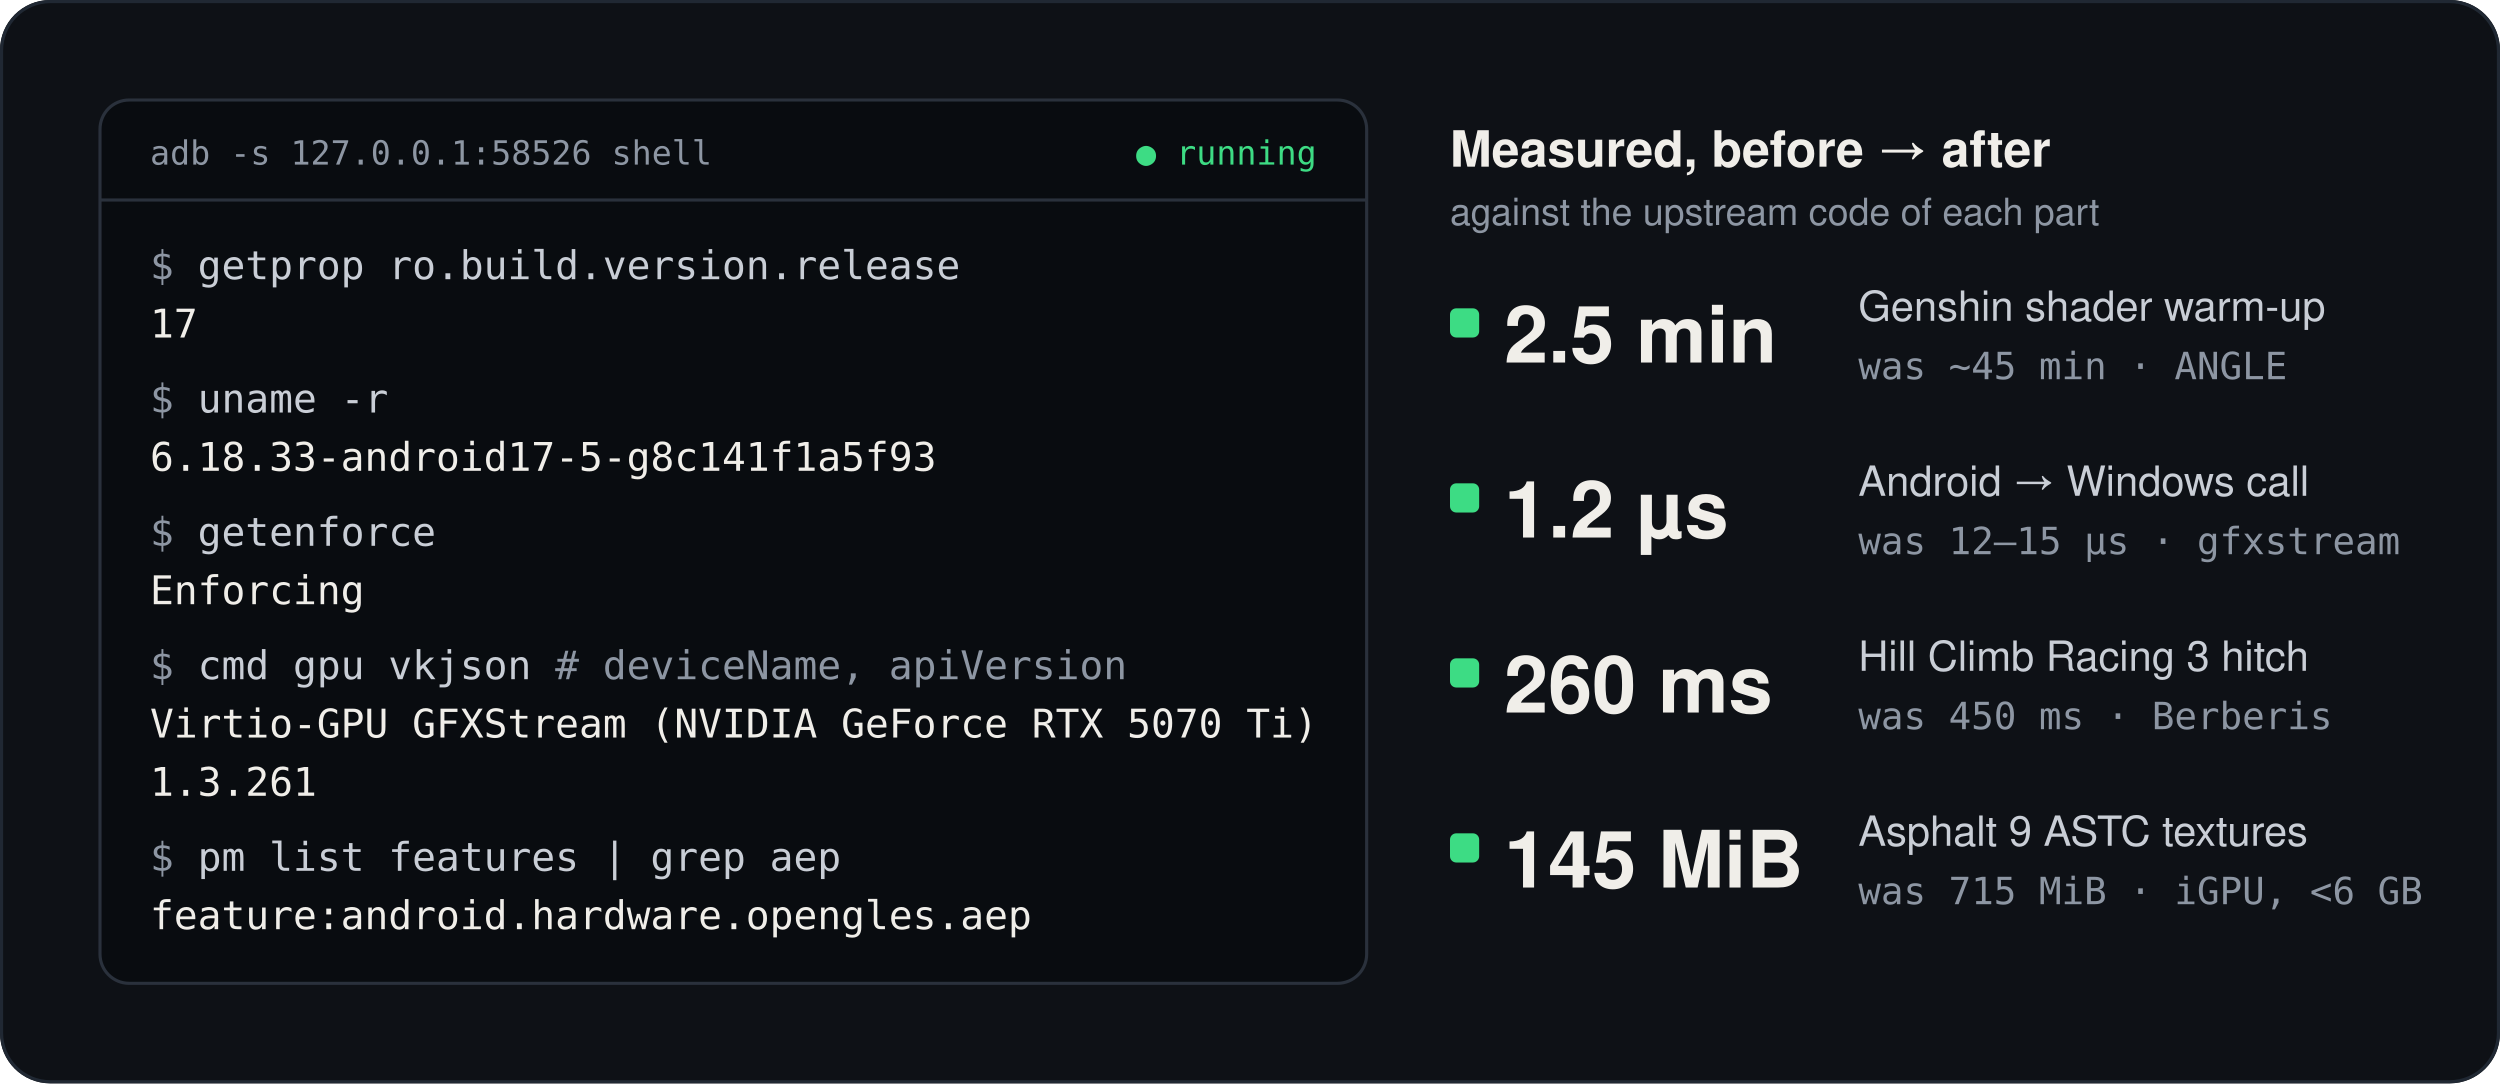
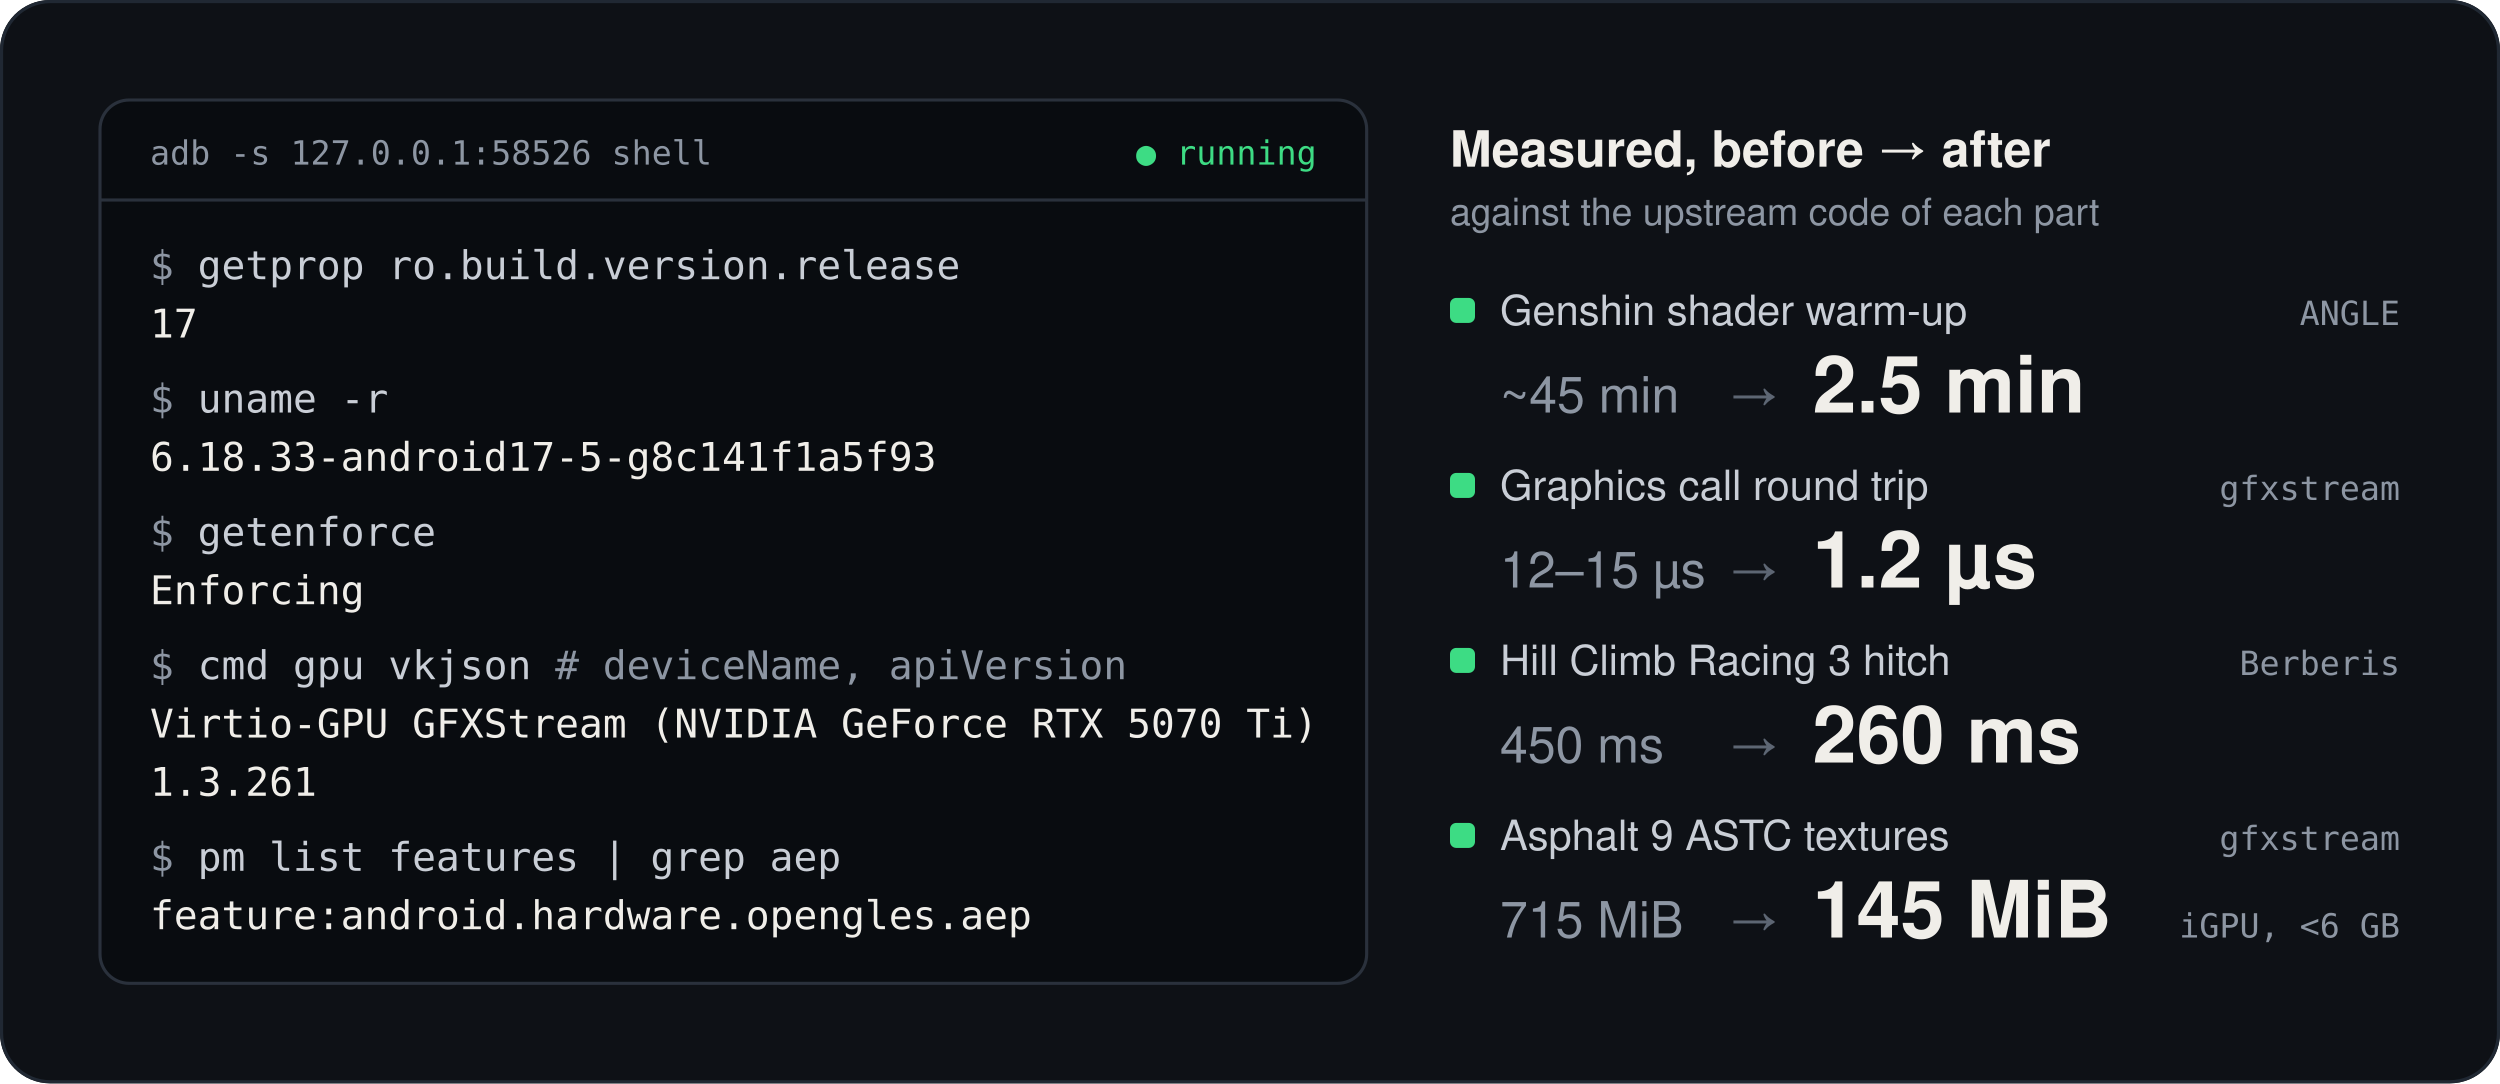
<svg xmlns="http://www.w3.org/2000/svg" width="1200" height="520" viewBox="0 0 1200 520" role="img" aria-labelledby="title desc">
  <rect width="1200" height="520" rx="24" fill="#0E1116" />
  <rect x="0.75" y="0.75" width="1198.5" height="518.5" rx="23.5" fill="none" stroke="#202833" stroke-width="1.5" />
  <g id="readout" font-family="ui-monospace, 'Cascadia Mono', SFMono-Regular, Menlo, Consolas, monospace">
    <rect x="48" y="48" width="608" height="424" rx="14" fill="#090C10" stroke="#2A313C" stroke-width="1.5" />
    <path d="M48 96 H656" stroke="#2A313C" stroke-width="1.5" />
    <text x="72" y="79" font-size="16" fill="#8D96A3">adb -s 127.0.0.1:58526 shell</text>
    <text x="632" y="79" font-size="16" fill="#3DDC84" text-anchor="end">● running</text>
    <g font-size="19">
      <text x="72" y="134" fill="#8D96A3">$ <tspan fill="#C9CED6">getprop ro.build.version.release</tspan>
      </text>
      <text x="72" y="162" fill="#F0EEE9">17</text>
      <text x="72" y="198" fill="#8D96A3">$ <tspan fill="#C9CED6">uname -r</tspan>
      </text>
      <text x="72" y="226" fill="#F0EEE9">6.18.33-android17-5-g8c141f1a5f93</text>
      <text x="72" y="262" fill="#8D96A3">$ <tspan fill="#C9CED6">getenforce</tspan>
      </text>
      <text x="72" y="290" fill="#F0EEE9">Enforcing</text>
      <text x="72" y="326" fill="#8D96A3">$ <tspan fill="#C9CED6">cmd gpu vkjson</tspan>   # deviceName, apiVersion</text>
      <text x="72" y="354" fill="#F0EEE9">Virtio-GPU GFXStream (NVIDIA GeForce RTX 5070 Ti)</text>
      <text x="72" y="382" fill="#F0EEE9">1.3.261</text>
      <text x="72" y="418" fill="#8D96A3">$ <tspan fill="#C9CED6">pm list features | grep aep</tspan>
      </text>
      <text x="72" y="446" fill="#F0EEE9">feature:android.hardware.opengles.aep</text>
    </g>
  </g>
  <g id="measured" font-family="'Segoe UI', -apple-system, BlinkMacSystemFont, Helvetica, Arial, sans-serif">
    <text x="696" y="80" font-size="24" font-weight="600" fill="#F0EEE9">Measured, before → after</text>
    <text x="696" y="108" font-size="18" fill="#8D96A3">against the upstream code of each part</text>
    <g id="m1" transform="translate(696 136)">
-       <rect x="0" y="12" width="14" height="14" rx="3" fill="#3DDC84" />
-       <text x="26" y="38" font-size="38" font-weight="600" fill="#F0EEE9">2.5 min</text>
-       <text x="196" y="18" font-size="20" fill="#C9CED6">Genshin shader warm-up</text>
-       <text x="196" y="46" font-size="18" fill="#8D96A3" font-family="ui-monospace, 'Cascadia Mono', SFMono-Regular, Menlo, Consolas, monospace">was ~45 min · ANGLE</text>
+       <rect x="0" y="7" width="12" height="12" rx="3" fill="#3DDC84" />
+       <text x="24" y="20" font-size="20" fill="#C9CED6">Genshin shader warm-up</text>
+       <text x="456" y="20" font-size="16" fill="#8D96A3" text-anchor="end" font-family="ui-monospace, 'Cascadia Mono', SFMono-Regular, Menlo, Consolas, monospace">ANGLE</text>
+       <text x="24" y="62" font-size="24" fill="#8D96A3">~45 min</text>
+       <text x="146" y="62" font-size="24" fill="#5D6673" text-anchor="middle">→</text>
+       <text x="174" y="62" font-size="38" font-weight="600" fill="#F0EEE9">2.5 min</text>
    </g>
    <g id="m2" transform="translate(696 220)">
-       <rect x="0" y="12" width="14" height="14" rx="3" fill="#3DDC84" />
-       <text x="26" y="38" font-size="38" font-weight="600" fill="#F0EEE9">1.2 µs</text>
-       <text x="196" y="18" font-size="20" fill="#C9CED6">Android → Windows call</text>
-       <text x="196" y="46" font-size="18" fill="#8D96A3" font-family="ui-monospace, 'Cascadia Mono', SFMono-Regular, Menlo, Consolas, monospace">was 12–15 µs · gfxstream</text>
+       <rect x="0" y="7" width="12" height="12" rx="3" fill="#3DDC84" />
+       <text x="24" y="20" font-size="20" fill="#C9CED6">Graphics call round trip</text>
+       <text x="456" y="20" font-size="16" fill="#8D96A3" text-anchor="end" font-family="ui-monospace, 'Cascadia Mono', SFMono-Regular, Menlo, Consolas, monospace">gfxstream</text>
+       <text x="24" y="62" font-size="24" fill="#8D96A3">12–15 µs</text>
+       <text x="146" y="62" font-size="24" fill="#5D6673" text-anchor="middle">→</text>
+       <text x="174" y="62" font-size="38" font-weight="600" fill="#F0EEE9">1.2 µs</text>
    </g>
    <g id="m3" transform="translate(696 304)">
-       <rect x="0" y="12" width="14" height="14" rx="3" fill="#3DDC84" />
-       <text x="26" y="38" font-size="38" font-weight="600" fill="#F0EEE9">260 ms</text>
-       <text x="196" y="18" font-size="20" fill="#C9CED6">Hill Climb Racing 3 hitch</text>
-       <text x="196" y="46" font-size="18" fill="#8D96A3" font-family="ui-monospace, 'Cascadia Mono', SFMono-Regular, Menlo, Consolas, monospace">was 450 ms · Berberis</text>
+       <rect x="0" y="7" width="12" height="12" rx="3" fill="#3DDC84" />
+       <text x="24" y="20" font-size="20" fill="#C9CED6">Hill Climb Racing 3 hitch</text>
+       <text x="456" y="20" font-size="16" fill="#8D96A3" text-anchor="end" font-family="ui-monospace, 'Cascadia Mono', SFMono-Regular, Menlo, Consolas, monospace">Berberis</text>
+       <text x="24" y="62" font-size="24" fill="#8D96A3">450 ms</text>
+       <text x="146" y="62" font-size="24" fill="#5D6673" text-anchor="middle">→</text>
+       <text x="174" y="62" font-size="38" font-weight="600" fill="#F0EEE9">260 ms</text>
    </g>
    <g id="m4" transform="translate(696 388)">
-       <rect x="0" y="12" width="14" height="14" rx="3" fill="#3DDC84" />
-       <text x="26" y="38" font-size="38" font-weight="600" fill="#F0EEE9">145 MiB</text>
-       <text x="196" y="18" font-size="20" fill="#C9CED6">Asphalt 9 ASTC textures</text>
-       <text x="196" y="46" font-size="18" fill="#8D96A3" font-family="ui-monospace, 'Cascadia Mono', SFMono-Regular, Menlo, Consolas, monospace">was 715 MiB · iGPU, &lt;6 GB</text>
+       <rect x="0" y="7" width="12" height="12" rx="3" fill="#3DDC84" />
+       <text x="24" y="20" font-size="20" fill="#C9CED6">Asphalt 9 ASTC textures</text>
+       <text x="456" y="20" font-size="16" fill="#8D96A3" text-anchor="end" font-family="ui-monospace, 'Cascadia Mono', SFMono-Regular, Menlo, Consolas, monospace">gfxstream</text>
+       <text x="24" y="62" font-size="24" fill="#8D96A3">715 MiB</text>
+       <text x="146" y="62" font-size="24" fill="#5D6673" text-anchor="middle">→</text>
+       <text x="174" y="62" font-size="38" font-weight="600" fill="#F0EEE9">145 MiB</text>
+       <text x="456" y="62" font-size="16" fill="#8D96A3" text-anchor="end" font-family="ui-monospace, 'Cascadia Mono', SFMono-Regular, Menlo, Consolas, monospace">iGPU, &lt;6 GB</text>
    </g>
  </g>
</svg>
